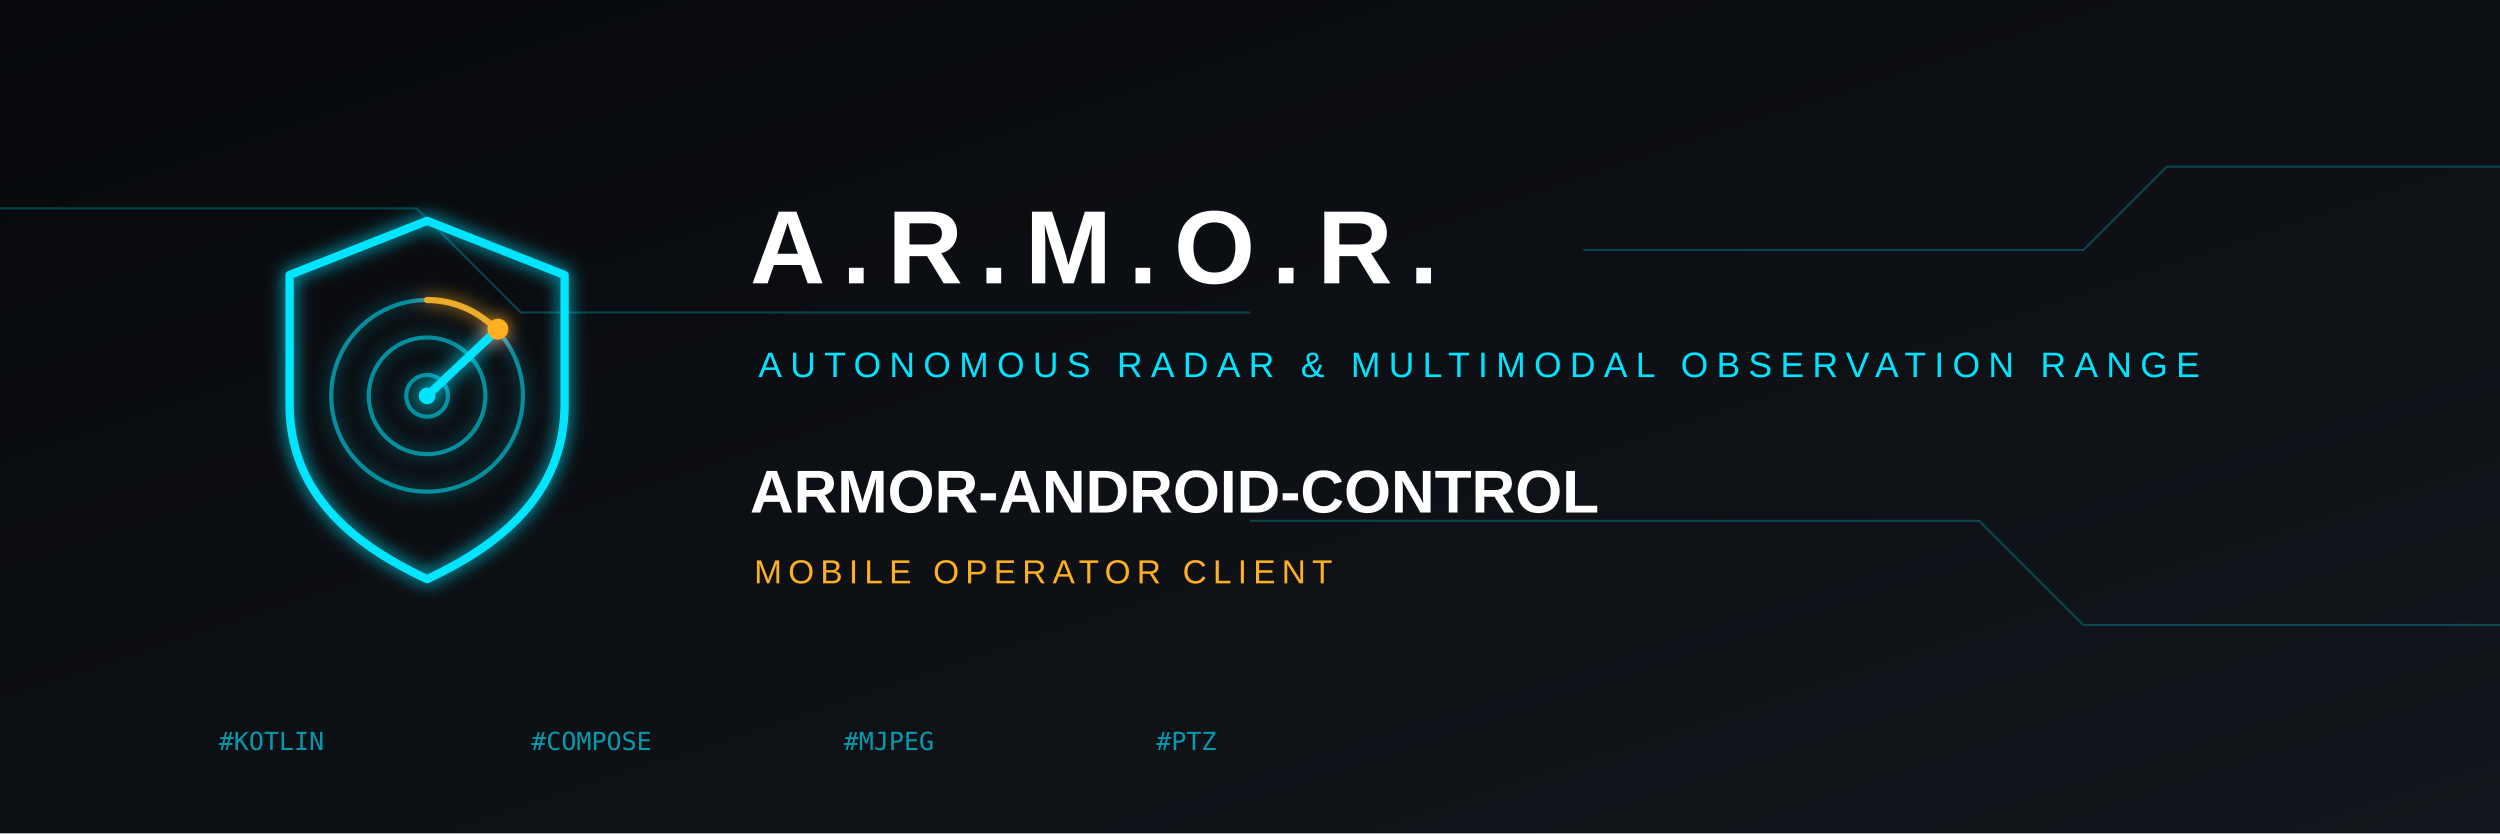
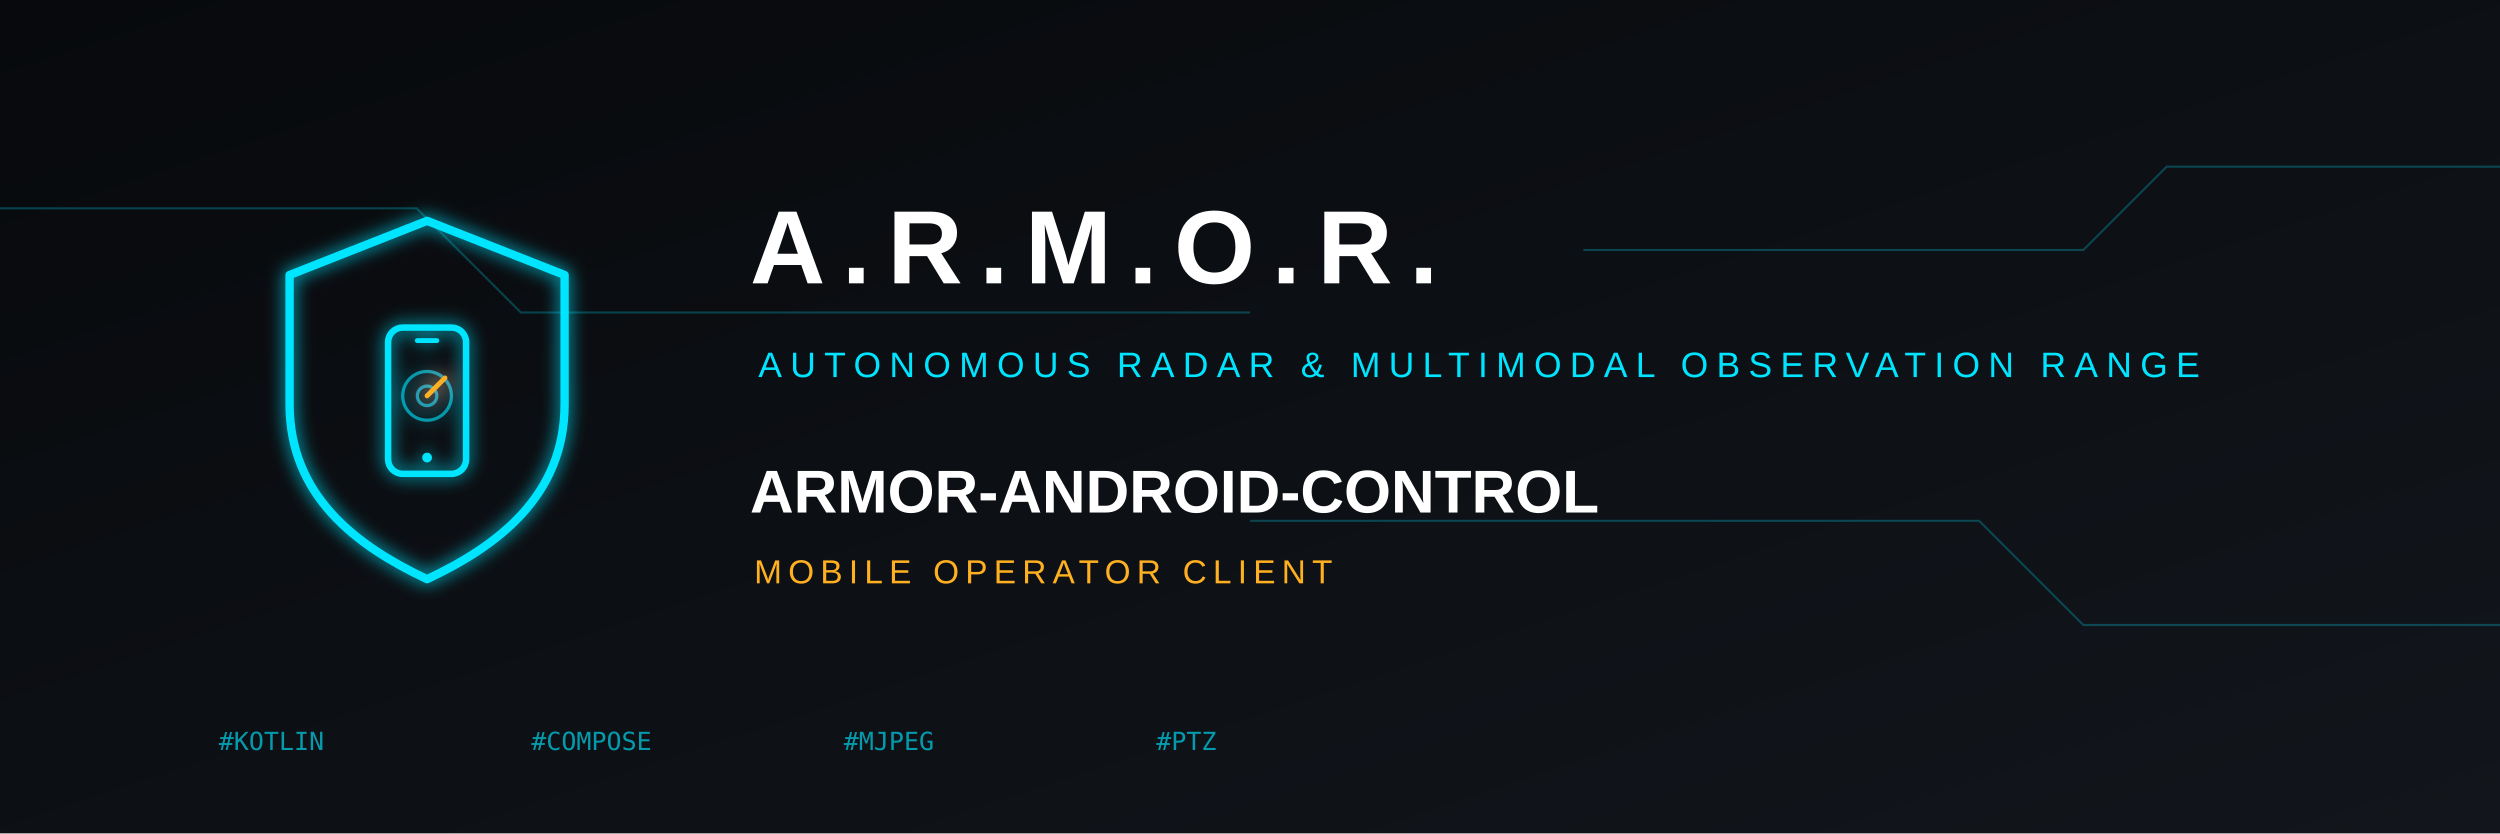
<svg xmlns="http://www.w3.org/2000/svg" viewBox="0 0 1200 400" role="img" aria-labelledby="title desc">
  <defs>
    <linearGradient id="bg" x1="0%" y1="0%" x2="100%" y2="100%">
      <stop stop-color="#07090C" />
      <stop offset="1" stop-color="#12161C" />
    </linearGradient>
    <filter id="g">
      <feGaussianBlur stdDeviation="4" result="b" />
      <feMerge>
        <feMergeNode in="b" />
        <feMergeNode in="SourceGraphic" />
      </feMerge>
    </filter>
  </defs>
  <rect width="1200" height="400" fill="url(#bg)" />
  <g fill="none" stroke="#00E5FF" stroke-width="1" opacity=".25">
    <path d="M0 100H200L250 150H600" />
    <path d="M1200 300H1000L950 250H600" />
    <path d="M1200 80H1040L1000 120H760" />
  </g>
  <g transform="translate(205 190)">
-     <g transform="scale(1.0)" filter="url(#g)" fill="none" stroke="#00E5FF" stroke-width="4" stroke-linejoin="round" stroke-linecap="round">
+     <g transform="scale(1.0)" filter="url(#g)" fill="none" stroke-linecap="round" stroke-linejoin="round" stroke="#00E5FF" stroke-width="4">
      <path d="M0,-84 L66,-58 V4 C66,48 34,72 0,88 C-34,72 -66,48 -66,4 V-58 Z" />
-       <circle r="46" stroke-width="2" opacity=".55" />
-       <circle r="28" stroke-width="2" opacity=".55" />
-       <circle r="10" stroke-width="2" opacity=".55" />
-       <path d="M0,0 L34,-32" stroke-width="4" />
-       <path d="M0,-46 A46,46 0 0 1 32.5,-32.5" stroke="#FFB020" stroke-width="3" opacity=".9" />
-       <circle cx="34" cy="-32" r="5" fill="#FFB020" stroke="none" />
-       <circle r="4" fill="#00E5FF" stroke="none" />
+       <g transform="scale(.78) translate(0 4)" stroke-width="4">
+         <rect x="-24" y="-46" width="48" height="90" rx="9" />
+         <path d="M-6,-38 h12" stroke-width="3" />
+         <circle r="6" cy="-4" stroke-width="2" opacity=".6" />
+         <circle r="15" cy="-4" stroke-width="2" opacity=".6" />
+         <path d="M0,-4 L11,-15" stroke="#FFB020" stroke-width="3" />
+         <circle cy="34" r="3" fill="#00E5FF" stroke="none" />
+       </g>
    </g>
  </g>
  <text x="360" y="136" font-family="Arial,sans-serif" font-size="50" font-weight="bold" fill="#FFF" letter-spacing="8">A.R.M.O.R.</text>
  <text x="364" y="181" font-family="Arial,sans-serif" font-size="17" fill="#00E5FF" letter-spacing="4">AUTONOMOUS RADAR &amp; MULTIMODAL OBSERVATION RANGE</text>
  <text x="360" y="246" font-family="Arial,sans-serif" font-size="29" font-weight="bold" fill="#FFF">ARMOR-ANDROID-CONTROL</text>
  <text x="362" y="280" font-family="Arial,sans-serif" font-size="16" fill="#FFB020" letter-spacing="3">MOBILE OPERATOR CLIENT</text>
  <g font-family="monospace" font-size="12" fill="#00E5FF" opacity=".65">
    <text x="105" y="360">#KOTLIN</text>
    <text x="255" y="360">#COMPOSE</text>
    <text x="405" y="360">#MJPEG</text>
    <text x="555" y="360">#PTZ</text>
  </g>
</svg>
